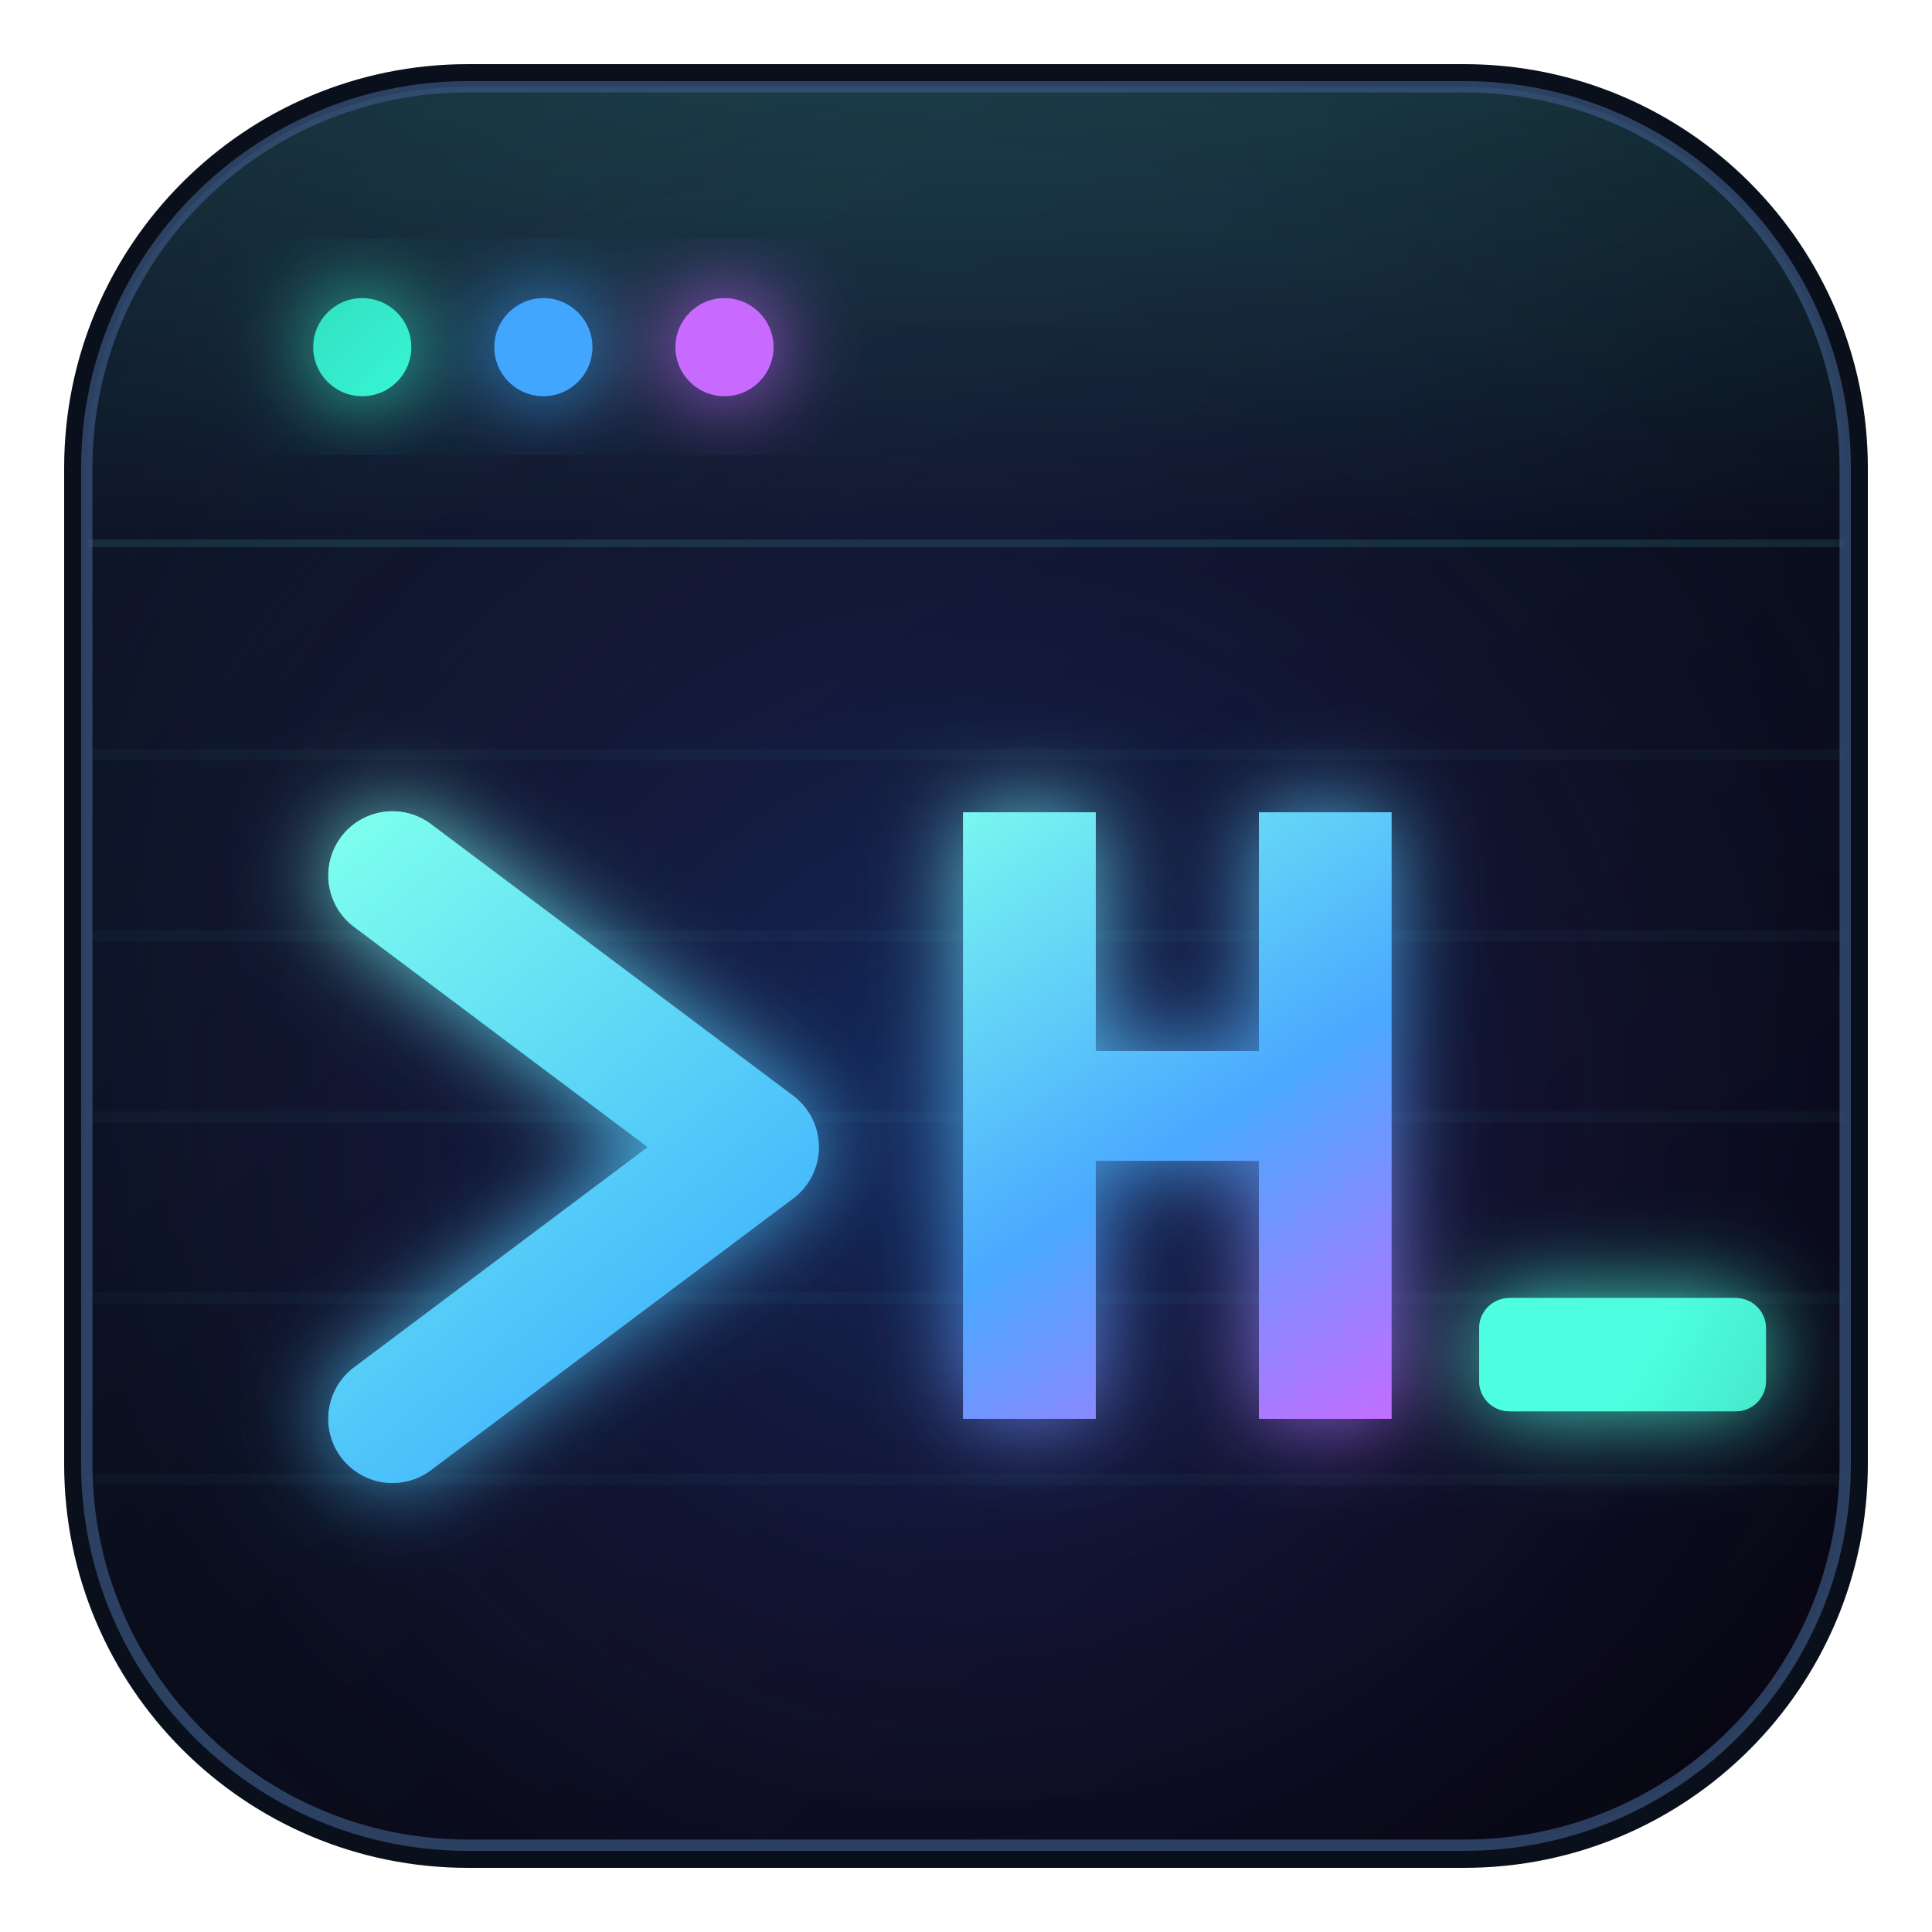
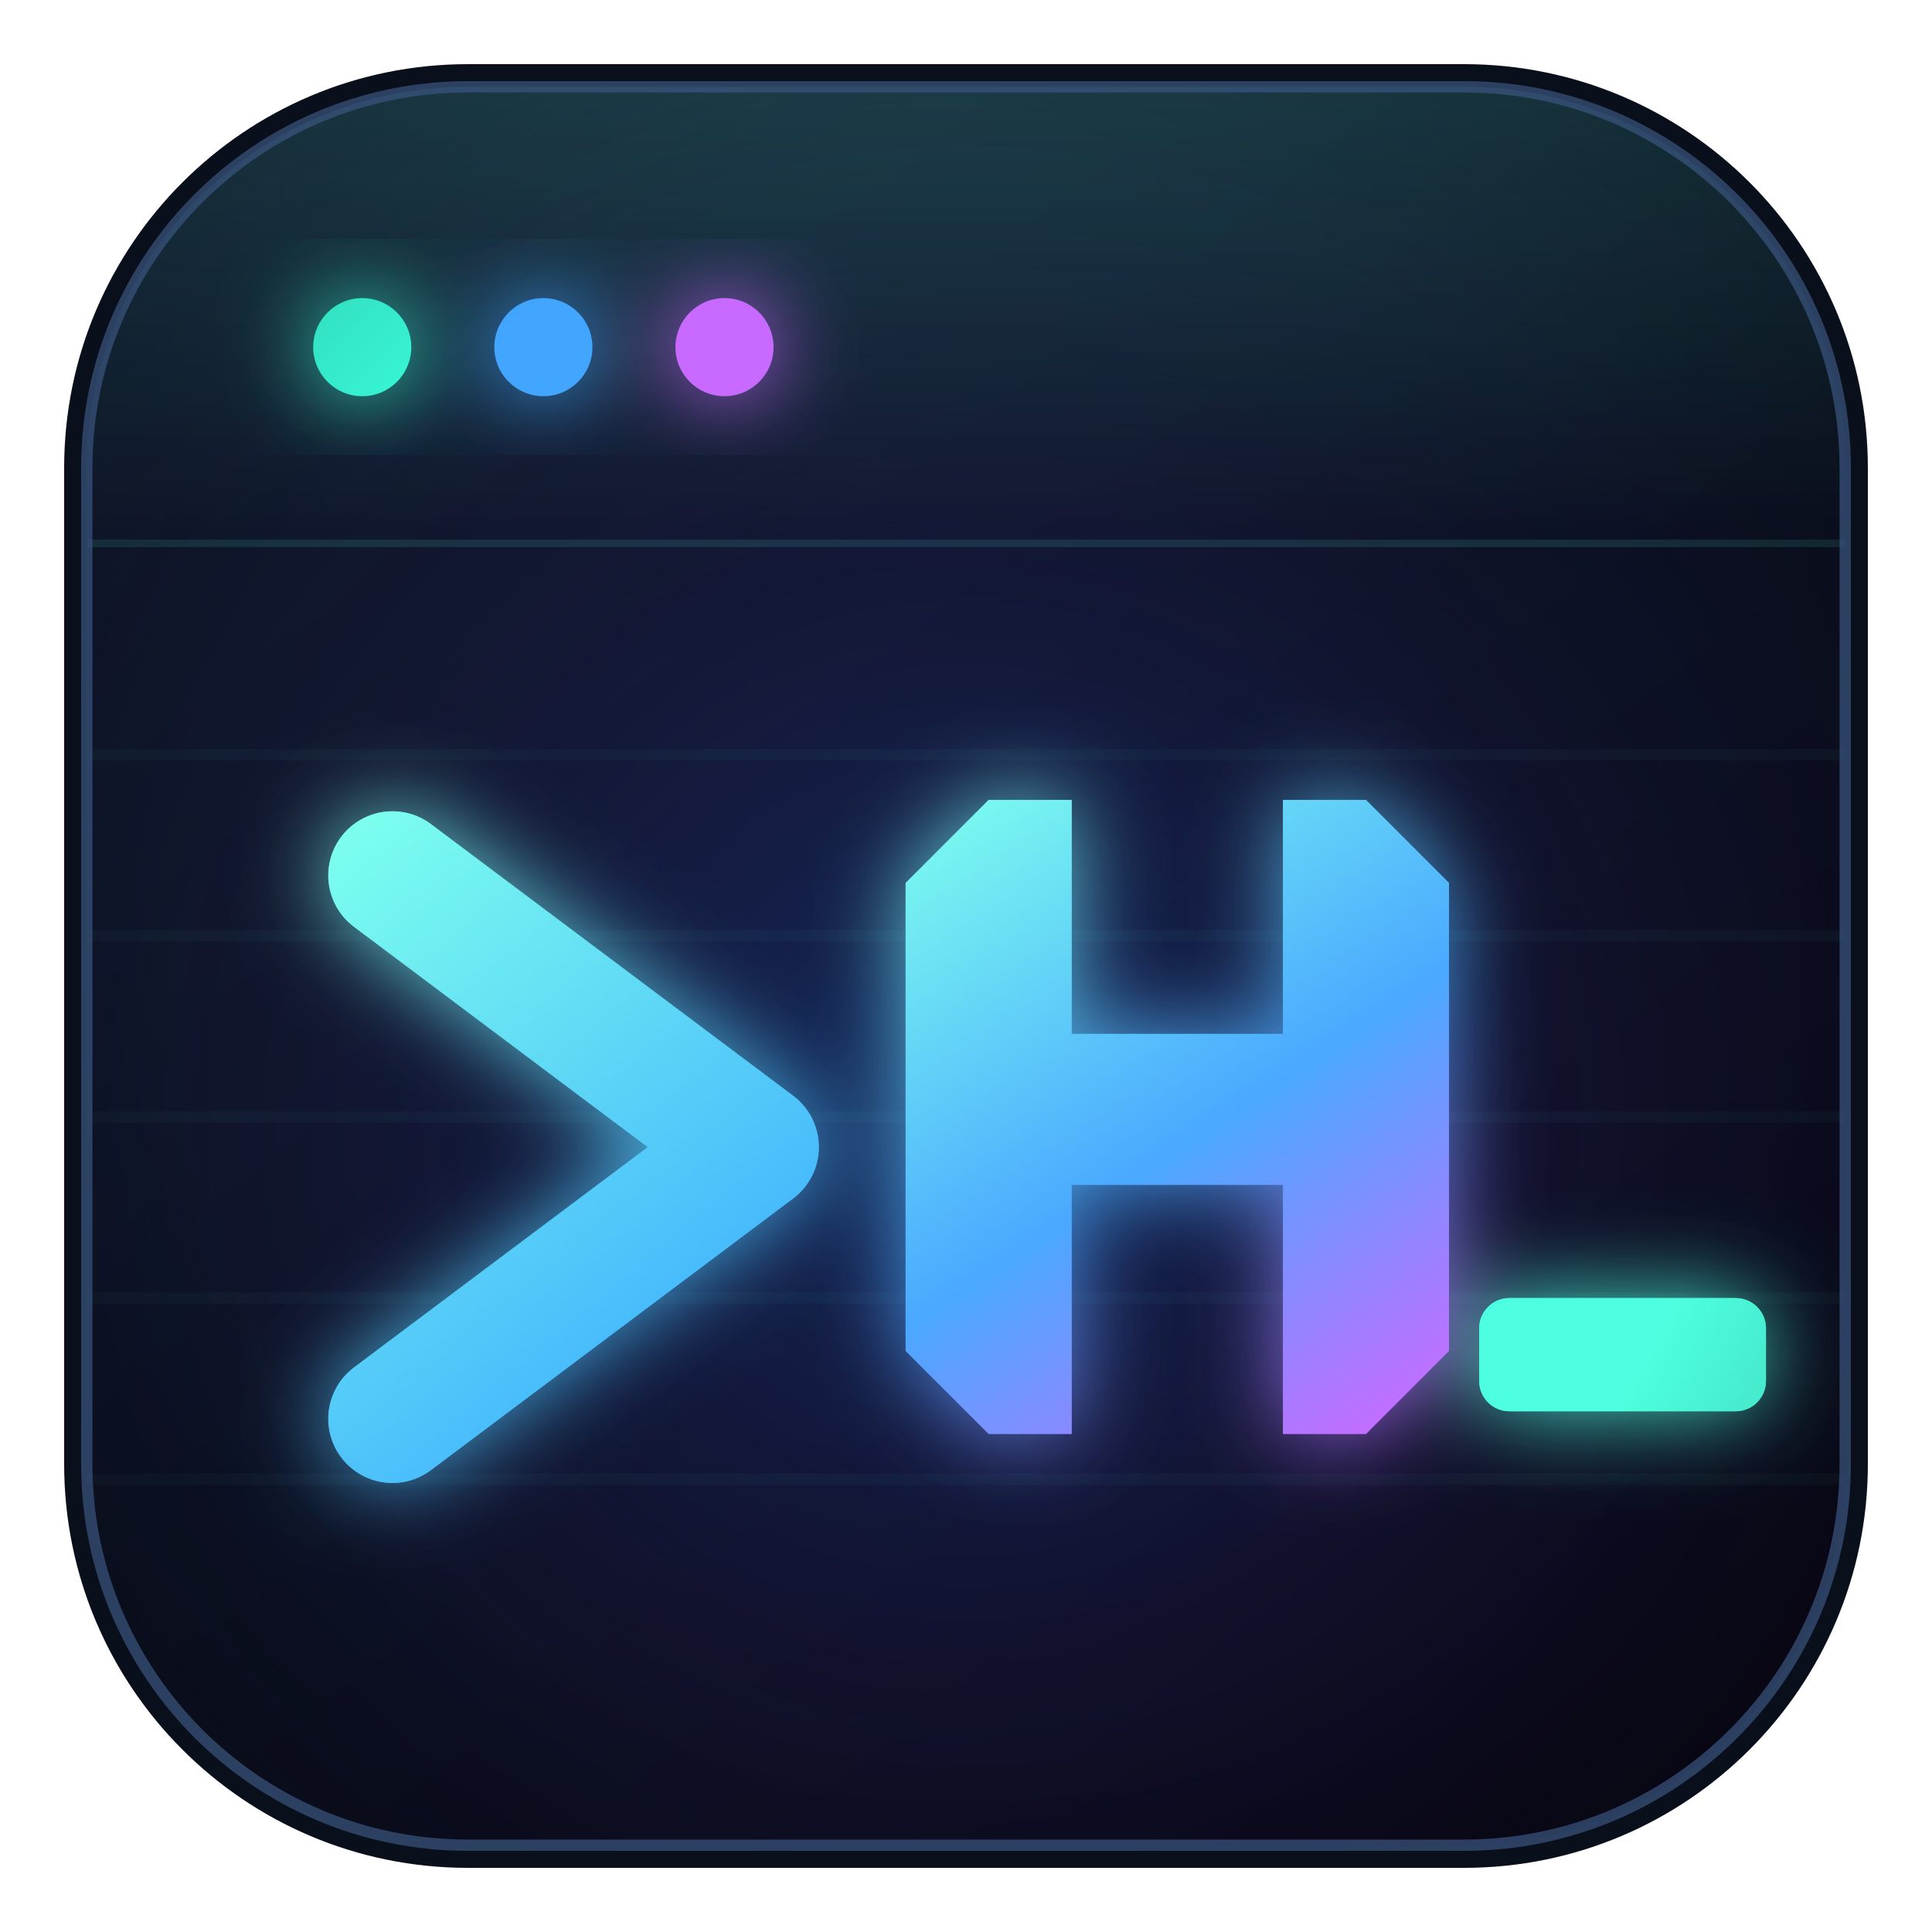
<svg xmlns="http://www.w3.org/2000/svg" width="256" height="256" viewBox="0 0 256 256" fill="none">
  <defs>
    <clipPath id="sq">
      <rect x="10" y="10" width="236" height="236" rx="52" />
    </clipPath>
    <linearGradient id="bg" x1="40" y1="10" x2="220" y2="246" gradientUnits="userSpaceOnUse">
      <stop offset="0" stop-color="#111a30" />
      <stop offset="0.5" stop-color="#0b1122" />
      <stop offset="1" stop-color="#0a0818" />
    </linearGradient>
    <radialGradient id="innerglow" cx="0.5" cy="0.58" r="0.6">
      <stop offset="0" stop-color="#2b6bff" stop-opacity="0.28" />
      <stop offset="0.55" stop-color="#3a2b8f" stop-opacity="0.12" />
      <stop offset="1" stop-color="#0a0818" stop-opacity="0" />
    </radialGradient>
    <linearGradient id="topbevel" x1="0" y1="10" x2="0" y2="70" gradientUnits="userSpaceOnUse">
      <stop offset="0" stop-color="#5cffe6" stop-opacity="0.35" />
      <stop offset="1" stop-color="#5cffe6" stop-opacity="0" />
    </linearGradient>
    <linearGradient id="cyan" x1="42" y1="112" x2="104" y2="186" gradientUnits="userSpaceOnUse">
      <stop offset="0" stop-color="#7dffee" />
      <stop offset="1" stop-color="#3aa9ff" />
    </linearGradient>
    <linearGradient id="hg" x1="124" y1="104" x2="182" y2="192" gradientUnits="userSpaceOnUse">
      <stop offset="0" stop-color="#7dffee" />
      <stop offset="0.55" stop-color="#4aa8ff" />
      <stop offset="1" stop-color="#c86bff" />
    </linearGradient>
    <filter id="soft" x="-60%" y="-60%" width="220%" height="220%">
      <feGaussianBlur stdDeviation="6" result="b" />
      <feMerge>
        <feMergeNode in="b" />
        <feMergeNode in="SourceGraphic" />
      </feMerge>
    </filter>
    <radialGradient id="vig" cx="0.5" cy="0.5" r="0.72">
      <stop offset="0.6" stop-color="#000000" stop-opacity="0" />
      <stop offset="1" stop-color="#000000" stop-opacity="0.35" />
    </radialGradient>
  </defs>
  <rect x="10" y="10" width="236" height="236" rx="52" fill="url(#bg)" />
  <g clip-path="url(#sq)">
    <rect x="10" y="10" width="236" height="236" fill="url(#innerglow)" />
    <g stroke="#5cffe6" stroke-width="1.5" opacity="0.035">
      <path d="M10 100 H246 M10 124 H246 M10 148 H246 M10 172 H246 M10 196 H246" />
    </g>
    <rect x="10" y="10" width="236" height="60" fill="url(#topbevel)" opacity="0.5" />
    <g filter="url(#soft)">
      <circle cx="48" cy="46" r="6.5" fill="#38f9d7" />
      <circle cx="72" cy="46" r="6.5" fill="#43a6ff" />
      <circle cx="96" cy="46" r="6.5" fill="#c86bff" />
    </g>
    <line x1="10" y1="72" x2="246" y2="72" stroke="#5cffe6" stroke-width="1" opacity="0.12" />
    <g filter="url(#soft)" opacity="0.85">
      <polyline points="52,116 100,152 52,188" fill="none" stroke="url(#cyan)" stroke-width="17" stroke-linecap="round" stroke-linejoin="round" />
-       <text x="156" y="188" text-anchor="middle" font-family="Consolas,'Courier New',monospace" font-size="122" font-weight="800" fill="url(#hg)">H</text>
+       <path d="M131,106 L142,106 L142,137 L170,137 L170,106 L181,106 L192,117 L192,179 L181,190 L170,190 L170,157 L142,157 L142,190 L131,190 L120,179 L120,117 Z" fill="url(#hg)" />
      <rect x="196" y="172" width="38" height="15" rx="4" fill="#4dffe0" />
    </g>
    <polyline points="52,116 100,152 52,188" fill="none" stroke="url(#cyan)" stroke-width="17" stroke-linecap="round" stroke-linejoin="round" />
-     <text x="156" y="188" text-anchor="middle" font-family="Consolas,'Courier New',monospace" font-size="122" font-weight="800" fill="url(#hg)">H</text>
+     <path d="M131,106 L142,106 L142,137 L170,137 L170,106 L181,106 L192,117 L192,179 L181,190 L170,190 L170,157 L142,157 L142,190 L131,190 L120,179 L120,117 Z" fill="url(#hg)" />
    <rect x="196" y="172" width="38" height="15" rx="4" fill="#4dffe0" />
    <rect x="10" y="10" width="236" height="236" fill="url(#vig)" />
  </g>
  <rect x="10" y="10" width="236" height="236" rx="52" fill="none" stroke="#0a0f1c" stroke-width="3" />
  <rect x="11.5" y="11.5" width="233" height="233" rx="50.5" fill="none" stroke="#3a5680" stroke-width="1.5" opacity="0.7" />
</svg>
